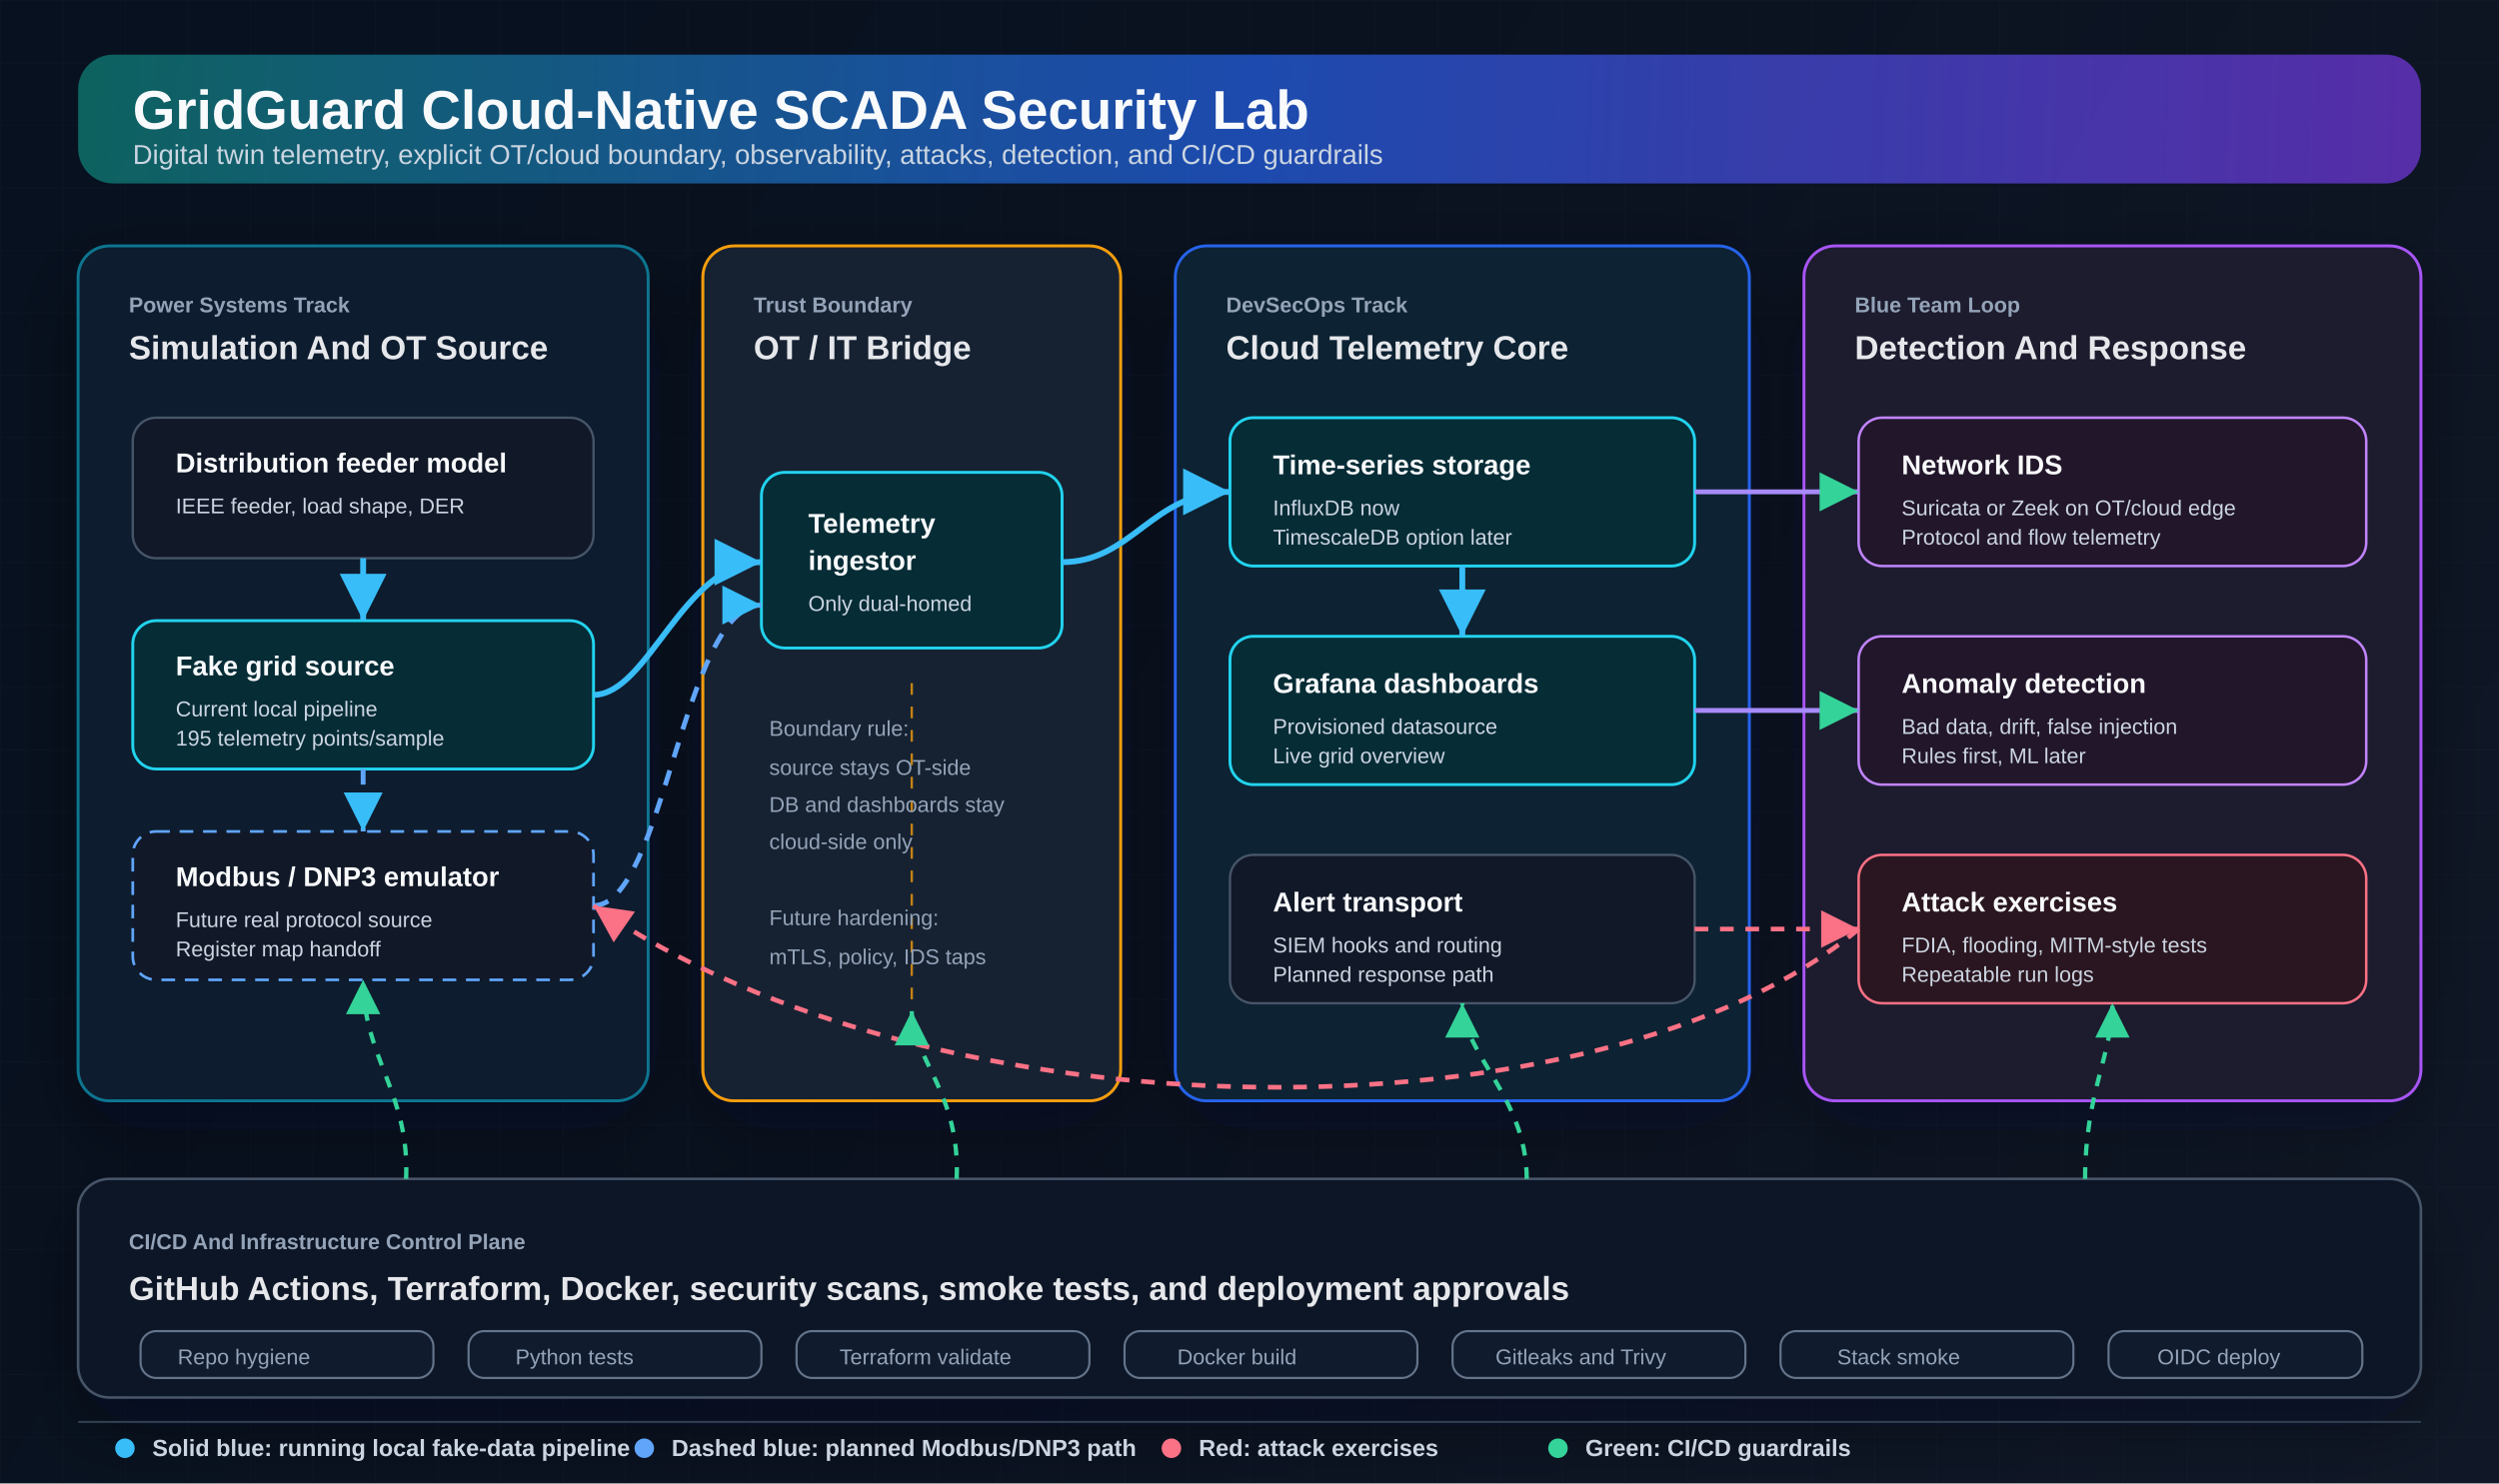
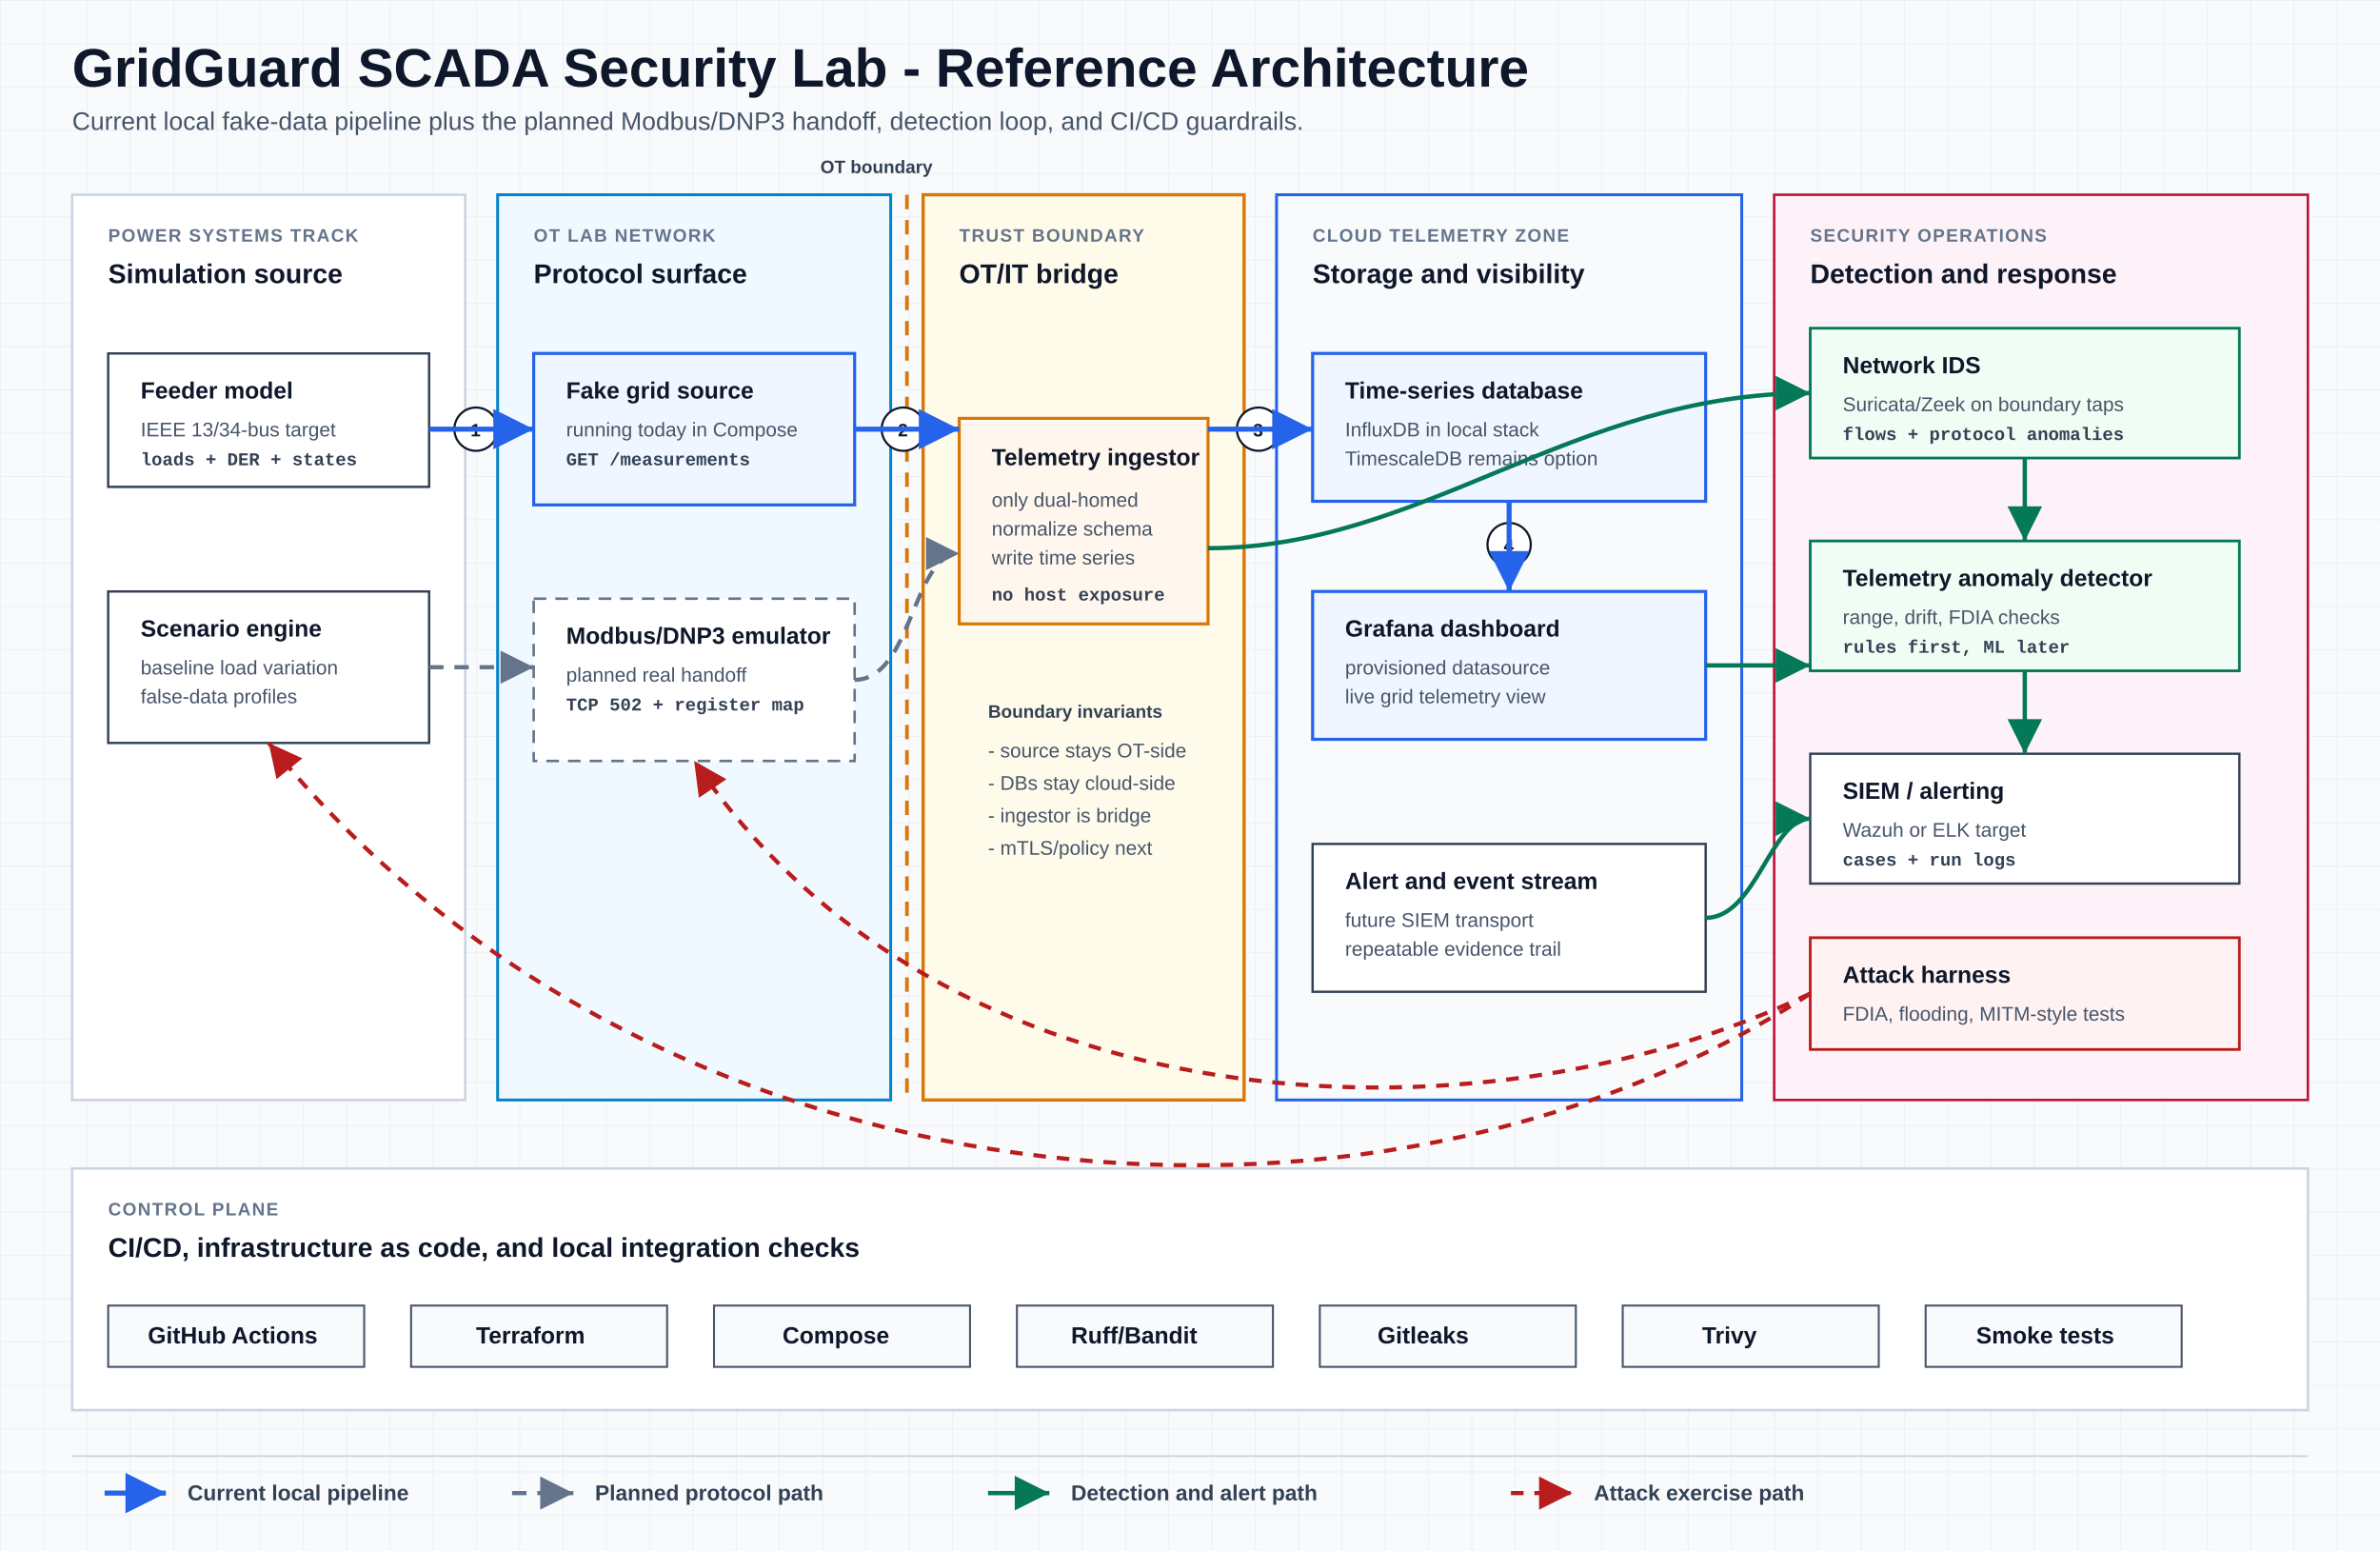
- <svg xmlns="http://www.w3.org/2000/svg" width="1280" height="760" viewBox="0 0 1280 760" fill="none" role="img" aria-labelledby="title desc">
+ <svg xmlns="http://www.w3.org/2000/svg" width="1320" height="860" viewBox="0 0 1320 860" fill="none" role="img" aria-labelledby="title desc">
  <defs>
-     <linearGradient id="background" x1="0" y1="0" x2="1280" y2="760" gradientUnits="userSpaceOnUse">
-       <stop stop-color="#07111F" />
-       <stop offset="0.52" stop-color="#0B1220" />
-       <stop offset="1" stop-color="#101827" />
-     </linearGradient>
-     <linearGradient id="titleBand" x1="40" y1="28" x2="1240" y2="76" gradientUnits="userSpaceOnUse">
-       <stop stop-color="#0F766E" stop-opacity="0.86" />
-       <stop offset="0.5" stop-color="#2563EB" stop-opacity="0.74" />
-       <stop offset="1" stop-color="#7C3AED" stop-opacity="0.7" />
-     </linearGradient>
-     <filter id="softShadow" x="-20%" y="-20%" width="140%" height="140%">
-       <feDropShadow dx="0" dy="14" stdDeviation="18" flood-color="#020617" flood-opacity="0.36" />
-     </filter>
-     <pattern id="grid" width="32" height="32" patternUnits="userSpaceOnUse">
-       <path d="M 32 0 L 0 0 0 32" stroke="#1E293B" stroke-width="1" opacity="0.38" />
+     <pattern id="paperGrid" width="24" height="24" patternUnits="userSpaceOnUse">
+       <path d="M24 0H0V24" stroke="#E2E8F0" stroke-width="1" />
    </pattern>
-     <marker id="arrowBlue" markerWidth="12" markerHeight="12" refX="10" refY="6" orient="auto" markerUnits="strokeWidth">
-       <path d="M2,2 L10,6 L2,10 Z" fill="#38BDF8" />
+     <marker id="arrowCurrent" markerWidth="12" markerHeight="12" refX="10" refY="6" orient="auto" markerUnits="strokeWidth">
+       <path d="M2 2L10 6L2 10Z" fill="#2563EB" />
    </marker>
-     <marker id="arrowGreen" markerWidth="12" markerHeight="12" refX="10" refY="6" orient="auto" markerUnits="strokeWidth">
-       <path d="M2,2 L10,6 L2,10 Z" fill="#34D399" />
+     <marker id="arrowPlanned" markerWidth="12" markerHeight="12" refX="10" refY="6" orient="auto" markerUnits="strokeWidth">
+       <path d="M2 2L10 6L2 10Z" fill="#64748B" />
    </marker>
-     <marker id="arrowAmber" markerWidth="12" markerHeight="12" refX="10" refY="6" orient="auto" markerUnits="strokeWidth">
-       <path d="M2,2 L10,6 L2,10 Z" fill="#F59E0B" />
+     <marker id="arrowSecurity" markerWidth="12" markerHeight="12" refX="10" refY="6" orient="auto" markerUnits="strokeWidth">
+       <path d="M2 2L10 6L2 10Z" fill="#047857" />
    </marker>
-     <marker id="arrowRed" markerWidth="12" markerHeight="12" refX="10" refY="6" orient="auto" markerUnits="strokeWidth">
-       <path d="M2,2 L10,6 L2,10 Z" fill="#FB7185" />
+     <marker id="arrowAttack" markerWidth="12" markerHeight="12" refX="10" refY="6" orient="auto" markerUnits="strokeWidth">
+       <path d="M2 2L10 6L2 10Z" fill="#B91C1C" />
    </marker>
    <style>
-       .title { fill: #F8FAFC; font: 700 28px "Segoe UI", Arial, sans-serif; }
-       .subtitle { fill: #CBD5E1; font: 500 14px "Segoe UI", Arial, sans-serif; }
-       .panel-title { fill: #E5E7EB; font: 700 17px "Segoe UI", Arial, sans-serif; }
-       .panel-kicker { fill: #94A3B8; font: 600 11px "Segoe UI", Arial, sans-serif; text-transform: uppercase; }
-       .box-title { fill: #F8FAFC; font: 700 14px "Segoe UI", Arial, sans-serif; }
-       .box-subtitle { fill: #CBD5E1; font: 500 11px "Segoe UI", Arial, sans-serif; }
-       .caption { fill: #94A3B8; font: 500 12px "Segoe UI", Arial, sans-serif; }
-       .legend { fill: #CBD5E1; font: 600 12px "Segoe UI", Arial, sans-serif; }
-       .small { fill: #94A3B8; font: 500 11px "Segoe UI", Arial, sans-serif; }
-       .panel { fill: #0F172A; stroke: #334155; stroke-width: 1.4; }
-       .ot-panel { fill: #0D1F2D; stroke: #0E7490; stroke-width: 1.5; }
-       .boundary-panel { fill: #182033; stroke: #F59E0B; stroke-width: 1.5; }
-       .cloud-panel { fill: #102033; stroke: #2563EB; stroke-width: 1.5; }
-       .security-panel { fill: #1D1A2E; stroke: #A855F7; stroke-width: 1.5; }
-       .control-panel { fill: #111827; stroke: #475569; stroke-width: 1.3; }
-       .box { fill: #111827; stroke: #475569; stroke-width: 1.2; }
-       .box-current { fill: #062C36; stroke: #22D3EE; stroke-width: 1.5; }
-       .box-future { fill: #111827; stroke: #60A5FA; stroke-width: 1.4; stroke-dasharray: 7 5; }
-       .box-sec { fill: #22162A; stroke: #C084FC; stroke-width: 1.3; }
-       .box-attack { fill: #2A1620; stroke: #FB7185; stroke-width: 1.3; }
-       .box-ci { fill: #101B2E; stroke: #64748B; stroke-width: 1.1; }
-       .arrow-current { stroke: #38BDF8; stroke-width: 3; marker-end: url(#arrowBlue); }
-       .arrow-future { stroke: #60A5FA; stroke-width: 2.5; stroke-dasharray: 8 7; marker-end: url(#arrowBlue); }
-       .arrow-sec { stroke: #A78BFA; stroke-width: 2.5; marker-end: url(#arrowGreen); }
-       .arrow-attack { stroke: #FB7185; stroke-width: 2.4; stroke-dasharray: 7 6; marker-end: url(#arrowRed); }
-       .arrow-ci { stroke: #34D399; stroke-width: 2.2; stroke-dasharray: 6 6; marker-end: url(#arrowGreen); }
-       .divider { stroke: #F59E0B; stroke-width: 1.2; stroke-dasharray: 6 6; opacity: 0.78; }
+       .bg { fill: #F8FAFC; }
+       .grid { fill: url(#paperGrid); opacity: 0.55; }
+       .title { fill: #0F172A; font: 700 30px Arial, sans-serif; }
+       .subtitle { fill: #475569; font: 500 14px Arial, sans-serif; }
+       .lane { fill: #FFFFFF; stroke: #CBD5E1; stroke-width: 1.4; }
+       .lane-ot { fill: #F0F9FF; stroke: #0284C7; stroke-width: 1.6; }
+       .lane-boundary { fill: #FFFBEB; stroke: #D97706; stroke-width: 1.8; }
+       .lane-cloud { fill: #F8FAFC; stroke: #2563EB; stroke-width: 1.6; }
+       .lane-security { fill: #FDF2F8; stroke: #BE123C; stroke-width: 1.4; }
+       .lane-title { fill: #0F172A; font: 700 15px Arial, sans-serif; }
+       .lane-subtitle { fill: #64748B; font: 600 10px Arial, sans-serif; letter-spacing: 0.7px; }
+       .component { fill: #FFFFFF; stroke: #334155; stroke-width: 1.3; }
+       .component-current { fill: #EFF6FF; stroke: #2563EB; stroke-width: 1.7; }
+       .component-planned { fill: #FFFFFF; stroke: #64748B; stroke-width: 1.4; stroke-dasharray: 7 5; }
+       .component-boundary { fill: #FFF7ED; stroke: #D97706; stroke-width: 1.7; }
+       .component-security { fill: #F0FDF4; stroke: #047857; stroke-width: 1.5; }
+       .component-attack { fill: #FEF2F2; stroke: #B91C1C; stroke-width: 1.5; }
+       .component-ci { fill: #F8FAFC; stroke: #475569; stroke-width: 1.1; }
+       .component-title { fill: #0F172A; font: 700 13px Arial, sans-serif; }
+       .component-text { fill: #475569; font: 500 11px Arial, sans-serif; }
+       .mono { fill: #334155; font: 600 10px "Courier New", monospace; }
+       .step { fill: #FFFFFF; stroke: #0F172A; stroke-width: 1.2; }
+       .step-text { fill: #0F172A; font: 700 10px Arial, sans-serif; }
+       .boundary-line { stroke: #D97706; stroke-width: 2; stroke-dasharray: 8 6; }
+       .current-flow { stroke: #2563EB; stroke-width: 2.8; marker-end: url(#arrowCurrent); }
+       .planned-flow { stroke: #64748B; stroke-width: 2.3; stroke-dasharray: 8 6; marker-end: url(#arrowPlanned); }
+       .security-flow { stroke: #047857; stroke-width: 2.4; marker-end: url(#arrowSecurity); }
+       .attack-flow { stroke: #B91C1C; stroke-width: 2.3; stroke-dasharray: 7 6; marker-end: url(#arrowAttack); }
+       .label { fill: #334155; font: 700 10px Arial, sans-serif; }
+       .legend { fill: #334155; font: 600 12px Arial, sans-serif; }
    </style>
  </defs>
-   <rect width="1280" height="760" fill="url(#background)" />
-   <rect width="1280" height="760" fill="url(#grid)" opacity="0.42" />
-   <rect x="40" y="28" width="1200" height="66" rx="18" fill="url(#titleBand)" opacity="0.94" />
-   <text x="68" y="66" class="title">GridGuard Cloud-Native SCADA Security Lab</text>
-   <text x="68" y="84" class="subtitle">Digital twin telemetry, explicit OT/cloud boundary, observability, attacks, detection, and CI/CD guardrails</text>
-   <g filter="url(#softShadow)">
-     <rect x="40" y="126" width="292" height="438" rx="16" class="ot-panel" />
-     <rect x="360" y="126" width="214" height="438" rx="16" class="boundary-panel" />
-     <rect x="602" y="126" width="294" height="438" rx="16" class="cloud-panel" />
-     <rect x="924" y="126" width="316" height="438" rx="16" class="security-panel" />
-     <rect x="40" y="604" width="1200" height="112" rx="16" class="control-panel" />
-   </g>
-   <text x="66" y="160" class="panel-kicker">Power Systems Track</text>
-   <text x="66" y="184" class="panel-title">Simulation And OT Source</text>
-   <text x="386" y="160" class="panel-kicker">Trust Boundary</text>
-   <text x="386" y="184" class="panel-title">OT / IT Bridge</text>
-   <text x="628" y="160" class="panel-kicker">DevSecOps Track</text>
-   <text x="628" y="184" class="panel-title">Cloud Telemetry Core</text>
-   <text x="950" y="160" class="panel-kicker">Blue Team Loop</text>
-   <text x="950" y="184" class="panel-title">Detection And Response</text>
-   <rect x="68" y="214" width="236" height="72" rx="12" class="box" />
-   <text x="90" y="242" class="box-title">Distribution feeder model</text>
-   <text x="90" y="263" class="box-subtitle">IEEE feeder, load shape, DER</text>
-   <rect x="68" y="318" width="236" height="76" rx="12" class="box-current" />
-   <text x="90" y="346" class="box-title">Fake grid source</text>
-   <text x="90" y="367" class="box-subtitle">Current local pipeline</text>
-   <text x="90" y="382" class="box-subtitle">195 telemetry points/sample</text>
-   <rect x="68" y="426" width="236" height="76" rx="12" class="box-future" />
-   <text x="90" y="454" class="box-title">Modbus / DNP3 emulator</text>
-   <text x="90" y="475" class="box-subtitle">Future real protocol source</text>
-   <text x="90" y="490" class="box-subtitle">Register map handoff</text>
-   <rect x="390" y="242" width="154" height="90" rx="12" class="box-current" />
-   <text x="414" y="273" class="box-title">Telemetry</text>
-   <text x="414" y="292" class="box-title">ingestor</text>
-   <text x="414" y="313" class="box-subtitle">Only dual-homed</text>
-   <line x1="467" y1="350" x2="467" y2="518" class="divider" />
-   <text x="394" y="377" class="small">Boundary rule:</text>
-   <text x="394" y="397" class="small">source stays OT-side</text>
-   <text x="394" y="416" class="small">DB and dashboards stay</text>
-   <text x="394" y="435" class="small">cloud-side only</text>
-   <text x="394" y="474" class="small">Future hardening:</text>
-   <text x="394" y="494" class="small">mTLS, policy, IDS taps</text>
-   <rect x="630" y="214" width="238" height="76" rx="12" class="box-current" />
-   <text x="652" y="243" class="box-title">Time-series storage</text>
-   <text x="652" y="264" class="box-subtitle">InfluxDB now</text>
-   <text x="652" y="279" class="box-subtitle">TimescaleDB option later</text>
-   <rect x="630" y="326" width="238" height="76" rx="12" class="box-current" />
-   <text x="652" y="355" class="box-title">Grafana dashboards</text>
-   <text x="652" y="376" class="box-subtitle">Provisioned datasource</text>
-   <text x="652" y="391" class="box-subtitle">Live grid overview</text>
-   <rect x="630" y="438" width="238" height="76" rx="12" class="box" />
-   <text x="652" y="467" class="box-title">Alert transport</text>
-   <text x="652" y="488" class="box-subtitle">SIEM hooks and routing</text>
-   <text x="652" y="503" class="box-subtitle">Planned response path</text>
-   <rect x="952" y="214" width="260" height="76" rx="12" class="box-sec" />
-   <text x="974" y="243" class="box-title">Network IDS</text>
-   <text x="974" y="264" class="box-subtitle">Suricata or Zeek on OT/cloud edge</text>
-   <text x="974" y="279" class="box-subtitle">Protocol and flow telemetry</text>
-   <rect x="952" y="326" width="260" height="76" rx="12" class="box-sec" />
-   <text x="974" y="355" class="box-title">Anomaly detection</text>
-   <text x="974" y="376" class="box-subtitle">Bad data, drift, false injection</text>
-   <text x="974" y="391" class="box-subtitle">Rules first, ML later</text>
-   <rect x="952" y="438" width="260" height="76" rx="12" class="box-attack" />
-   <text x="974" y="467" class="box-title">Attack exercises</text>
-   <text x="974" y="488" class="box-subtitle">FDIA, flooding, MITM-style tests</text>
-   <text x="974" y="503" class="box-subtitle">Repeatable run logs</text>
-   <path d="M304 356 C332 356 350 288 390 288" class="arrow-current" />
-   <path d="M304 464 C340 464 350 310 390 310" class="arrow-future" />
-   <path d="M544 288 C580 288 590 252 630 252" class="arrow-current" />
-   <path d="M749 290 L749 326" class="arrow-current" />
-   <path d="M868 252 C905 252 914 252 952 252" class="arrow-sec" />
-   <path d="M868 364 C905 364 914 364 952 364" class="arrow-sec" />
-   <path d="M868 476 C902 476 914 476 952 476" class="arrow-attack" />
-   <path d="M952 476 C820 586 480 586 304 464" class="arrow-attack" />
-   <path d="M186 286 L186 318" class="arrow-current" />
-   <path d="M186 394 L186 426" class="arrow-future" />
-   <text x="66" y="640" class="panel-kicker">CI/CD And Infrastructure Control Plane</text>
-   <text x="66" y="666" class="panel-title">GitHub Actions, Terraform, Docker, security scans, smoke tests, and deployment approvals</text>
-   <rect x="72" y="682" width="150" height="24" rx="8" class="box-ci" />
-   <text x="91" y="699" class="small">Repo hygiene</text>
-   <rect x="240" y="682" width="150" height="24" rx="8" class="box-ci" />
-   <text x="264" y="699" class="small">Python tests</text>
-   <rect x="408" y="682" width="150" height="24" rx="8" class="box-ci" />
-   <text x="430" y="699" class="small">Terraform validate</text>
-   <rect x="576" y="682" width="150" height="24" rx="8" class="box-ci" />
-   <text x="603" y="699" class="small">Docker build</text>
-   <rect x="744" y="682" width="150" height="24" rx="8" class="box-ci" />
-   <text x="766" y="699" class="small">Gitleaks and Trivy</text>
-   <rect x="912" y="682" width="150" height="24" rx="8" class="box-ci" />
-   <text x="941" y="699" class="small">Stack smoke</text>
-   <rect x="1080" y="682" width="130" height="24" rx="8" class="box-ci" />
-   <text x="1105" y="699" class="small">OIDC deploy</text>
-   <path d="M208 604 C210 560 186 542 186 502" class="arrow-ci" />
-   <path d="M490 604 C492 560 467 542 467 518" class="arrow-ci" />
-   <path d="M782 604 C782 562 749 540 749 514" class="arrow-ci" />
-   <path d="M1068 604 C1068 560 1082 540 1082 514" class="arrow-ci" />
-   <rect x="40" y="728" width="1200" height="1" fill="#334155" />
-   <circle cx="64" cy="742" r="5" fill="#38BDF8" />
-   <text x="78" y="746" class="legend">Solid blue: running local fake-data pipeline</text>
-   <circle cx="330" cy="742" r="5" fill="#60A5FA" />
-   <text x="344" y="746" class="legend">Dashed blue: planned Modbus/DNP3 path</text>
-   <circle cx="600" cy="742" r="5" fill="#FB7185" />
-   <text x="614" y="746" class="legend">Red: attack exercises</text>
-   <circle cx="798" cy="742" r="5" fill="#34D399" />
-   <text x="812" y="746" class="legend">Green: CI/CD guardrails</text>
+   <rect width="1320" height="860" class="bg" />
+   <rect width="1320" height="860" class="grid" />
+   <text x="40" y="48" class="title">GridGuard SCADA Security Lab - Reference Architecture</text>
+   <text x="40" y="72" class="subtitle">Current local fake-data pipeline plus the planned Modbus/DNP3 handoff, detection loop, and CI/CD guardrails.</text>
+   <rect x="40" y="108" width="218" height="502" class="lane" />
+   <rect x="276" y="108" width="218" height="502" class="lane-ot" />
+   <rect x="512" y="108" width="178" height="502" class="lane-boundary" />
+   <rect x="708" y="108" width="258" height="502" class="lane-cloud" />
+   <rect x="984" y="108" width="296" height="502" class="lane-security" />
+   <text x="60" y="134" class="lane-subtitle">POWER SYSTEMS TRACK</text>
+   <text x="60" y="157" class="lane-title">Simulation source</text>
+   <text x="296" y="134" class="lane-subtitle">OT LAB NETWORK</text>
+   <text x="296" y="157" class="lane-title">Protocol surface</text>
+   <text x="532" y="134" class="lane-subtitle">TRUST BOUNDARY</text>
+   <text x="532" y="157" class="lane-title">OT/IT bridge</text>
+   <text x="728" y="134" class="lane-subtitle">CLOUD TELEMETRY ZONE</text>
+   <text x="728" y="157" class="lane-title">Storage and visibility</text>
+   <text x="1004" y="134" class="lane-subtitle">SECURITY OPERATIONS</text>
+   <text x="1004" y="157" class="lane-title">Detection and response</text>
+   <line x1="503" y1="108" x2="503" y2="610" class="boundary-line" />
+   <text x="455" y="96" class="label">OT boundary</text>
+   <rect x="60" y="196" width="178" height="74" class="component" />
+   <text x="78" y="221" class="component-title">Feeder model</text>
+   <text x="78" y="242" class="component-text">IEEE 13/34-bus target</text>
+   <text x="78" y="258" class="mono">loads + DER + states</text>
+   <rect x="60" y="328" width="178" height="84" class="component" />
+   <text x="78" y="353" class="component-title">Scenario engine</text>
+   <text x="78" y="374" class="component-text">baseline load variation</text>
+   <text x="78" y="390" class="component-text">false-data profiles</text>
+   <rect x="296" y="196" width="178" height="84" class="component-current" />
+   <text x="314" y="221" class="component-title">Fake grid source</text>
+   <text x="314" y="242" class="component-text">running today in Compose</text>
+   <text x="314" y="258" class="mono">GET /measurements</text>
+   <rect x="296" y="332" width="178" height="90" class="component-planned" />
+   <text x="314" y="357" class="component-title">Modbus/DNP3 emulator</text>
+   <text x="314" y="378" class="component-text">planned real handoff</text>
+   <text x="314" y="394" class="mono">TCP 502 + register map</text>
+   <rect x="532" y="232" width="138" height="114" class="component-boundary" />
+   <text x="550" y="258" class="component-title">Telemetry ingestor</text>
+   <text x="550" y="281" class="component-text">only dual-homed</text>
+   <text x="550" y="297" class="component-text">normalize schema</text>
+   <text x="550" y="313" class="component-text">write time series</text>
+   <text x="550" y="333" class="mono">no host exposure</text>
+   <rect x="728" y="196" width="218" height="82" class="component-current" />
+   <text x="746" y="221" class="component-title">Time-series database</text>
+   <text x="746" y="242" class="component-text">InfluxDB in local stack</text>
+   <text x="746" y="258" class="component-text">TimescaleDB remains option</text>
+   <rect x="728" y="328" width="218" height="82" class="component-current" />
+   <text x="746" y="353" class="component-title">Grafana dashboard</text>
+   <text x="746" y="374" class="component-text">provisioned datasource</text>
+   <text x="746" y="390" class="component-text">live grid telemetry view</text>
+   <rect x="728" y="468" width="218" height="82" class="component" />
+   <text x="746" y="493" class="component-title">Alert and event stream</text>
+   <text x="746" y="514" class="component-text">future SIEM transport</text>
+   <text x="746" y="530" class="component-text">repeatable evidence trail</text>
+   <rect x="1004" y="182" width="238" height="72" class="component-security" />
+   <text x="1022" y="207" class="component-title">Network IDS</text>
+   <text x="1022" y="228" class="component-text">Suricata/Zeek on boundary taps</text>
+   <text x="1022" y="244" class="mono">flows + protocol anomalies</text>
+   <rect x="1004" y="300" width="238" height="72" class="component-security" />
+   <text x="1022" y="325" class="component-title">Telemetry anomaly detector</text>
+   <text x="1022" y="346" class="component-text">range, drift, FDIA checks</text>
+   <text x="1022" y="362" class="mono">rules first, ML later</text>
+   <rect x="1004" y="418" width="238" height="72" class="component" />
+   <text x="1022" y="443" class="component-title">SIEM / alerting</text>
+   <text x="1022" y="464" class="component-text">Wazuh or ELK target</text>
+   <text x="1022" y="480" class="mono">cases + run logs</text>
+   <rect x="1004" y="520" width="238" height="62" class="component-attack" />
+   <text x="1022" y="545" class="component-title">Attack harness</text>
+   <text x="1022" y="566" class="component-text">FDIA, flooding, MITM-style tests</text>
+   <circle cx="264" cy="238" r="12" class="step" />
+   <text x="261" y="242" class="step-text">1</text>
+   <circle cx="501" cy="238" r="12" class="step" />
+   <text x="498" y="242" class="step-text">2</text>
+   <circle cx="698" cy="238" r="12" class="step" />
+   <text x="695" y="242" class="step-text">3</text>
+   <circle cx="837" cy="302" r="12" class="step" />
+   <text x="834" y="306" class="step-text">4</text>
+   <path d="M238 238H296" class="current-flow" />
+   <path d="M474 238H532" class="current-flow" />
+   <path d="M670 238H728" class="current-flow" />
+   <path d="M837 278V328" class="current-flow" />
+   <path d="M238 370H296" class="planned-flow" />
+   <path d="M474 377C506 377 506 307 532 307" class="planned-flow" />
+   <path d="M670 304C789 304 872 218 1004 218" class="security-flow" />
+   <path d="M946 369H1004" class="security-flow" />
+   <path d="M946 509C974 509 982 454 1004 454" class="security-flow" />
+   <path d="M1123 254V300" class="security-flow" />
+   <path d="M1123 372V418" class="security-flow" />
+   <path d="M1004 551C818 640 522 626 385 422" class="attack-flow" />
+   <path d="M1004 551C760 710 360 674 149 412" class="attack-flow" />
+   <text x="548" y="398" class="label">Boundary invariants</text>
+   <text x="548" y="420" class="component-text">- source stays OT-side</text>
+   <text x="548" y="438" class="component-text">- DBs stay cloud-side</text>
+   <text x="548" y="456" class="component-text">- ingestor is bridge</text>
+   <text x="548" y="474" class="component-text">- mTLS/policy next</text>
+   <rect x="40" y="648" width="1240" height="134" class="lane" />
+   <text x="60" y="674" class="lane-subtitle">CONTROL PLANE</text>
+   <text x="60" y="697" class="lane-title">CI/CD, infrastructure as code, and local integration checks</text>
+   <rect x="60" y="724" width="142" height="34" class="component-ci" />
+   <text x="82" y="745" class="component-title">GitHub Actions</text>
+   <rect x="228" y="724" width="142" height="34" class="component-ci" />
+   <text x="264" y="745" class="component-title">Terraform</text>
+   <rect x="396" y="724" width="142" height="34" class="component-ci" />
+   <text x="434" y="745" class="component-title">Compose</text>
+   <rect x="564" y="724" width="142" height="34" class="component-ci" />
+   <text x="594" y="745" class="component-title">Ruff/Bandit</text>
+   <rect x="732" y="724" width="142" height="34" class="component-ci" />
+   <text x="764" y="745" class="component-title">Gitleaks</text>
+   <rect x="900" y="724" width="142" height="34" class="component-ci" />
+   <text x="944" y="745" class="component-title">Trivy</text>
+   <rect x="1068" y="724" width="142" height="34" class="component-ci" />
+   <text x="1096" y="745" class="component-title">Smoke tests</text>
+   <rect x="40" y="807" width="1240" height="1" fill="#CBD5E1" />
+   <line x1="58" y1="828" x2="92" y2="828" class="current-flow" />
+   <text x="104" y="832" class="legend">Current local pipeline</text>
+   <line x1="284" y1="828" x2="318" y2="828" class="planned-flow" />
+   <text x="330" y="832" class="legend">Planned protocol path</text>
+   <line x1="548" y1="828" x2="582" y2="828" class="security-flow" />
+   <text x="594" y="832" class="legend">Detection and alert path</text>
+   <line x1="838" y1="828" x2="872" y2="828" class="attack-flow" />
+   <text x="884" y="832" class="legend">Attack exercise path</text>
</svg>
